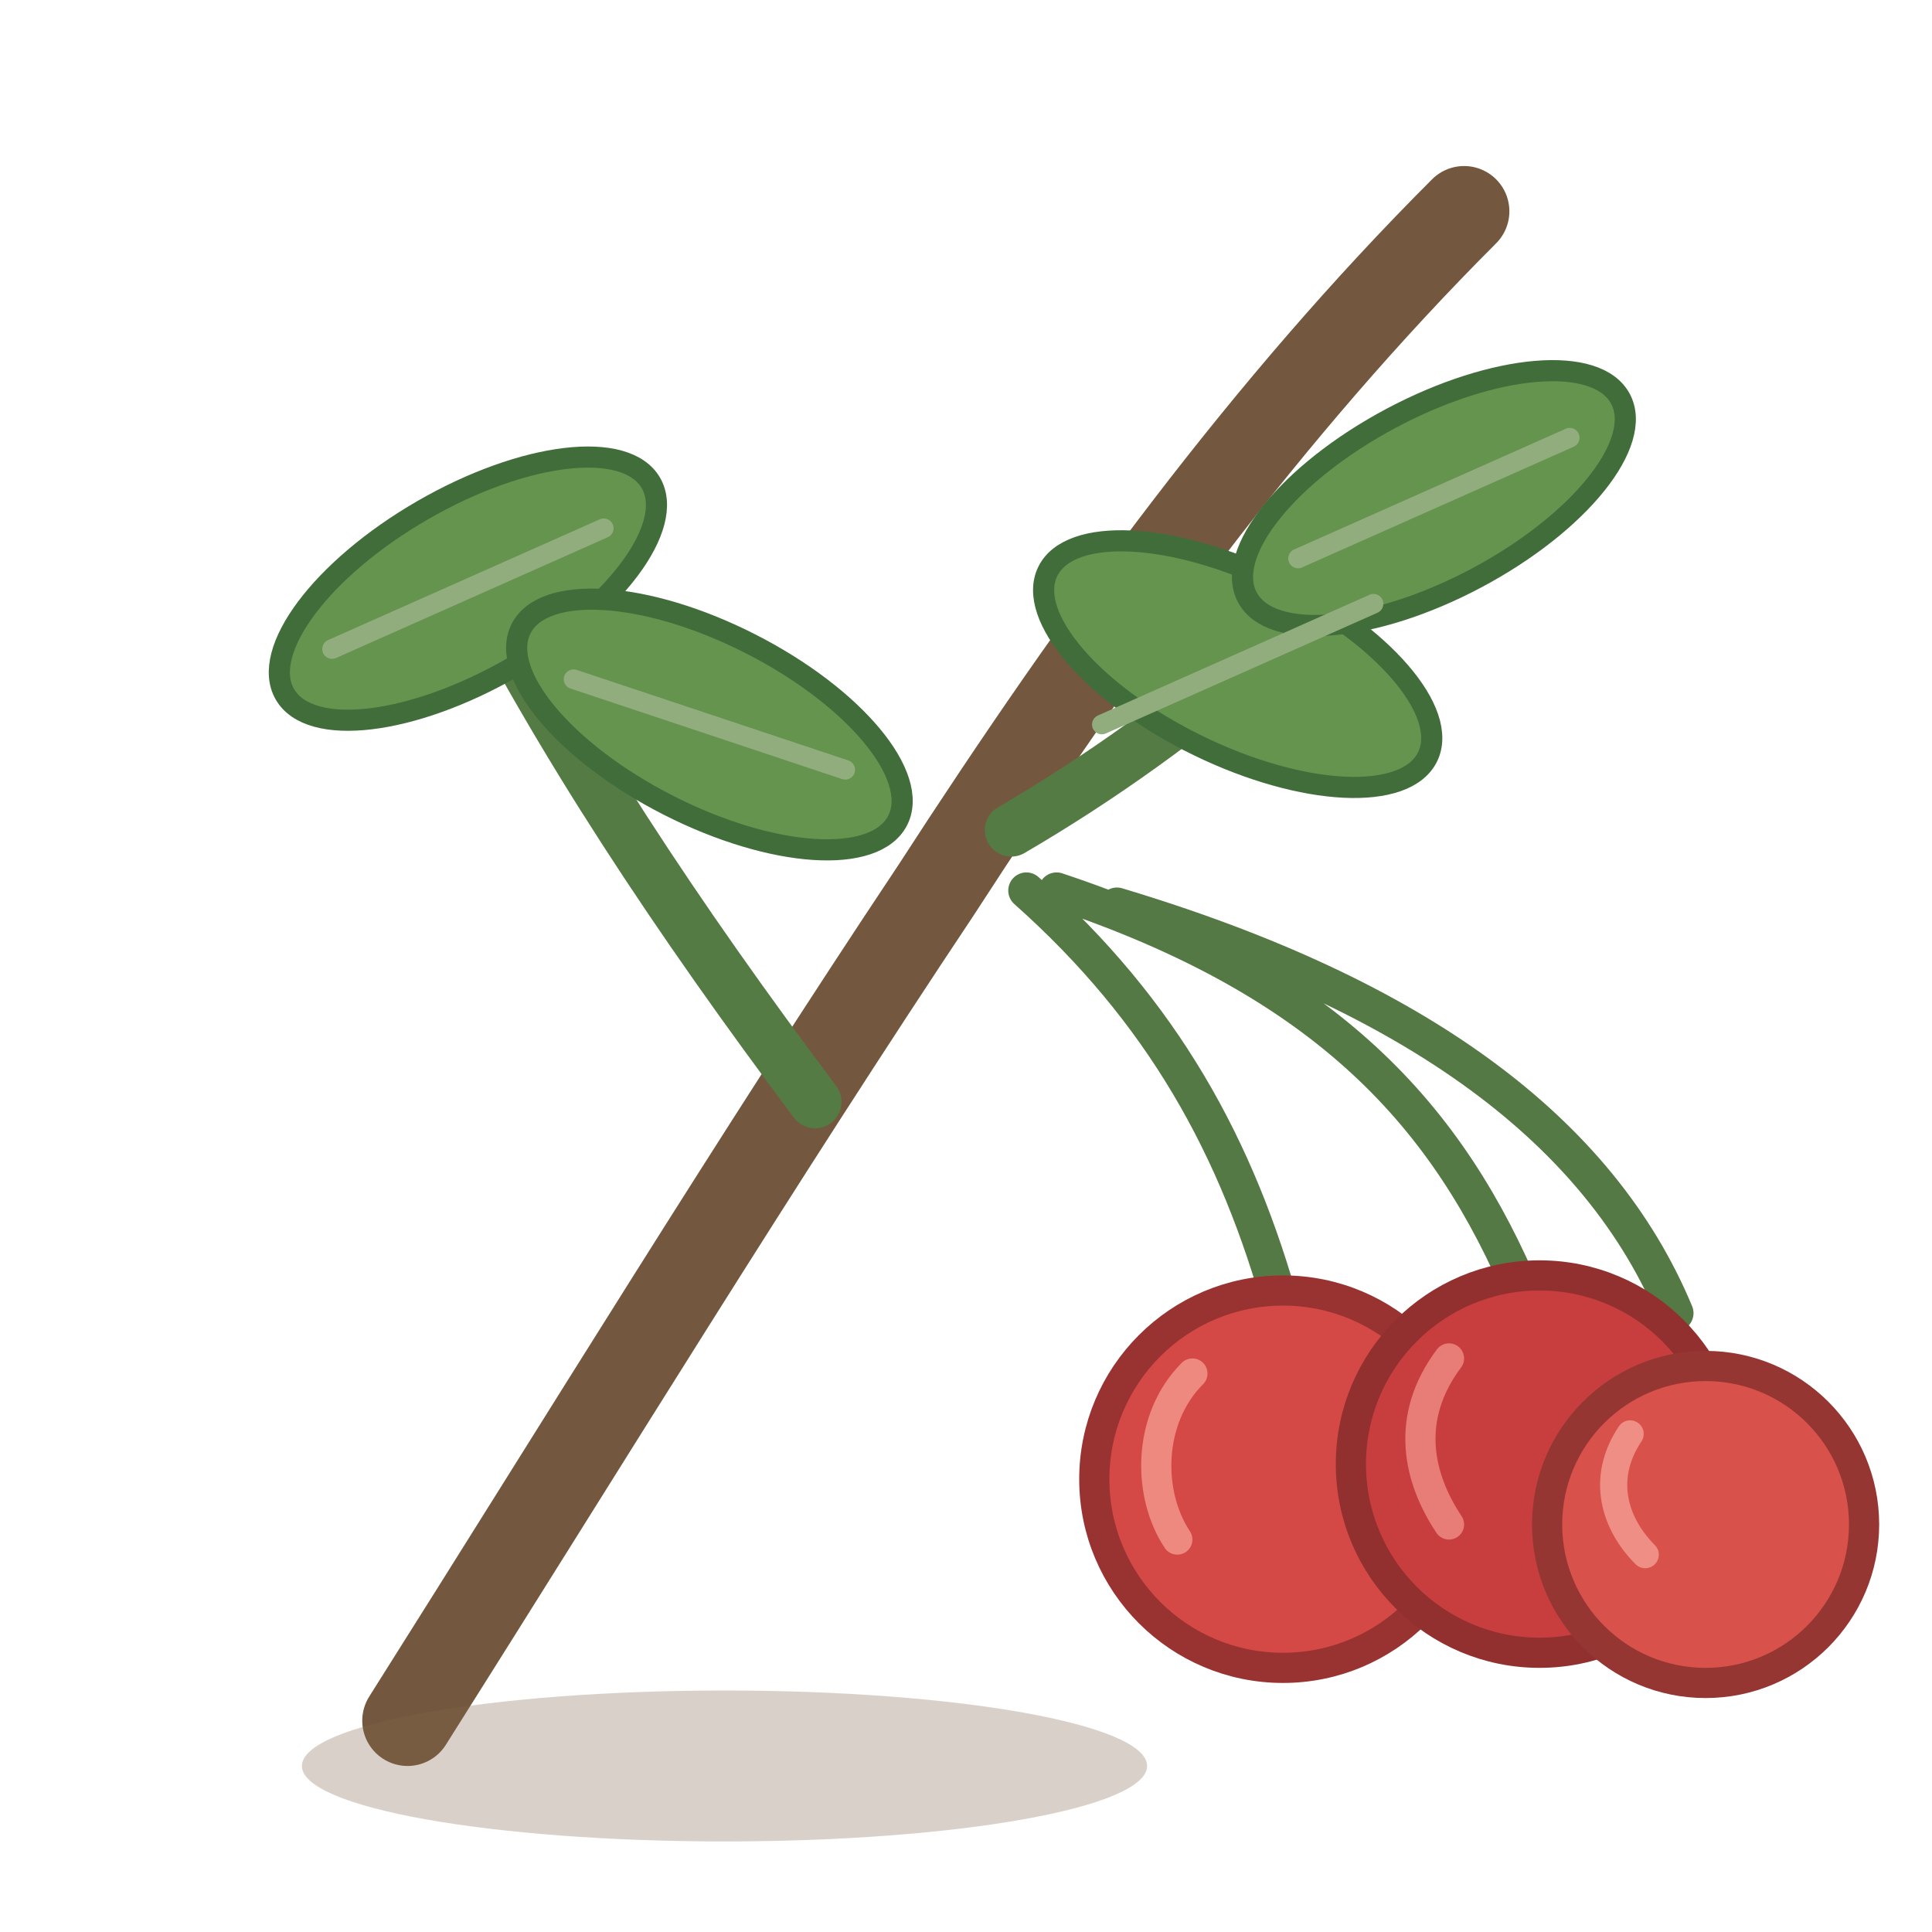
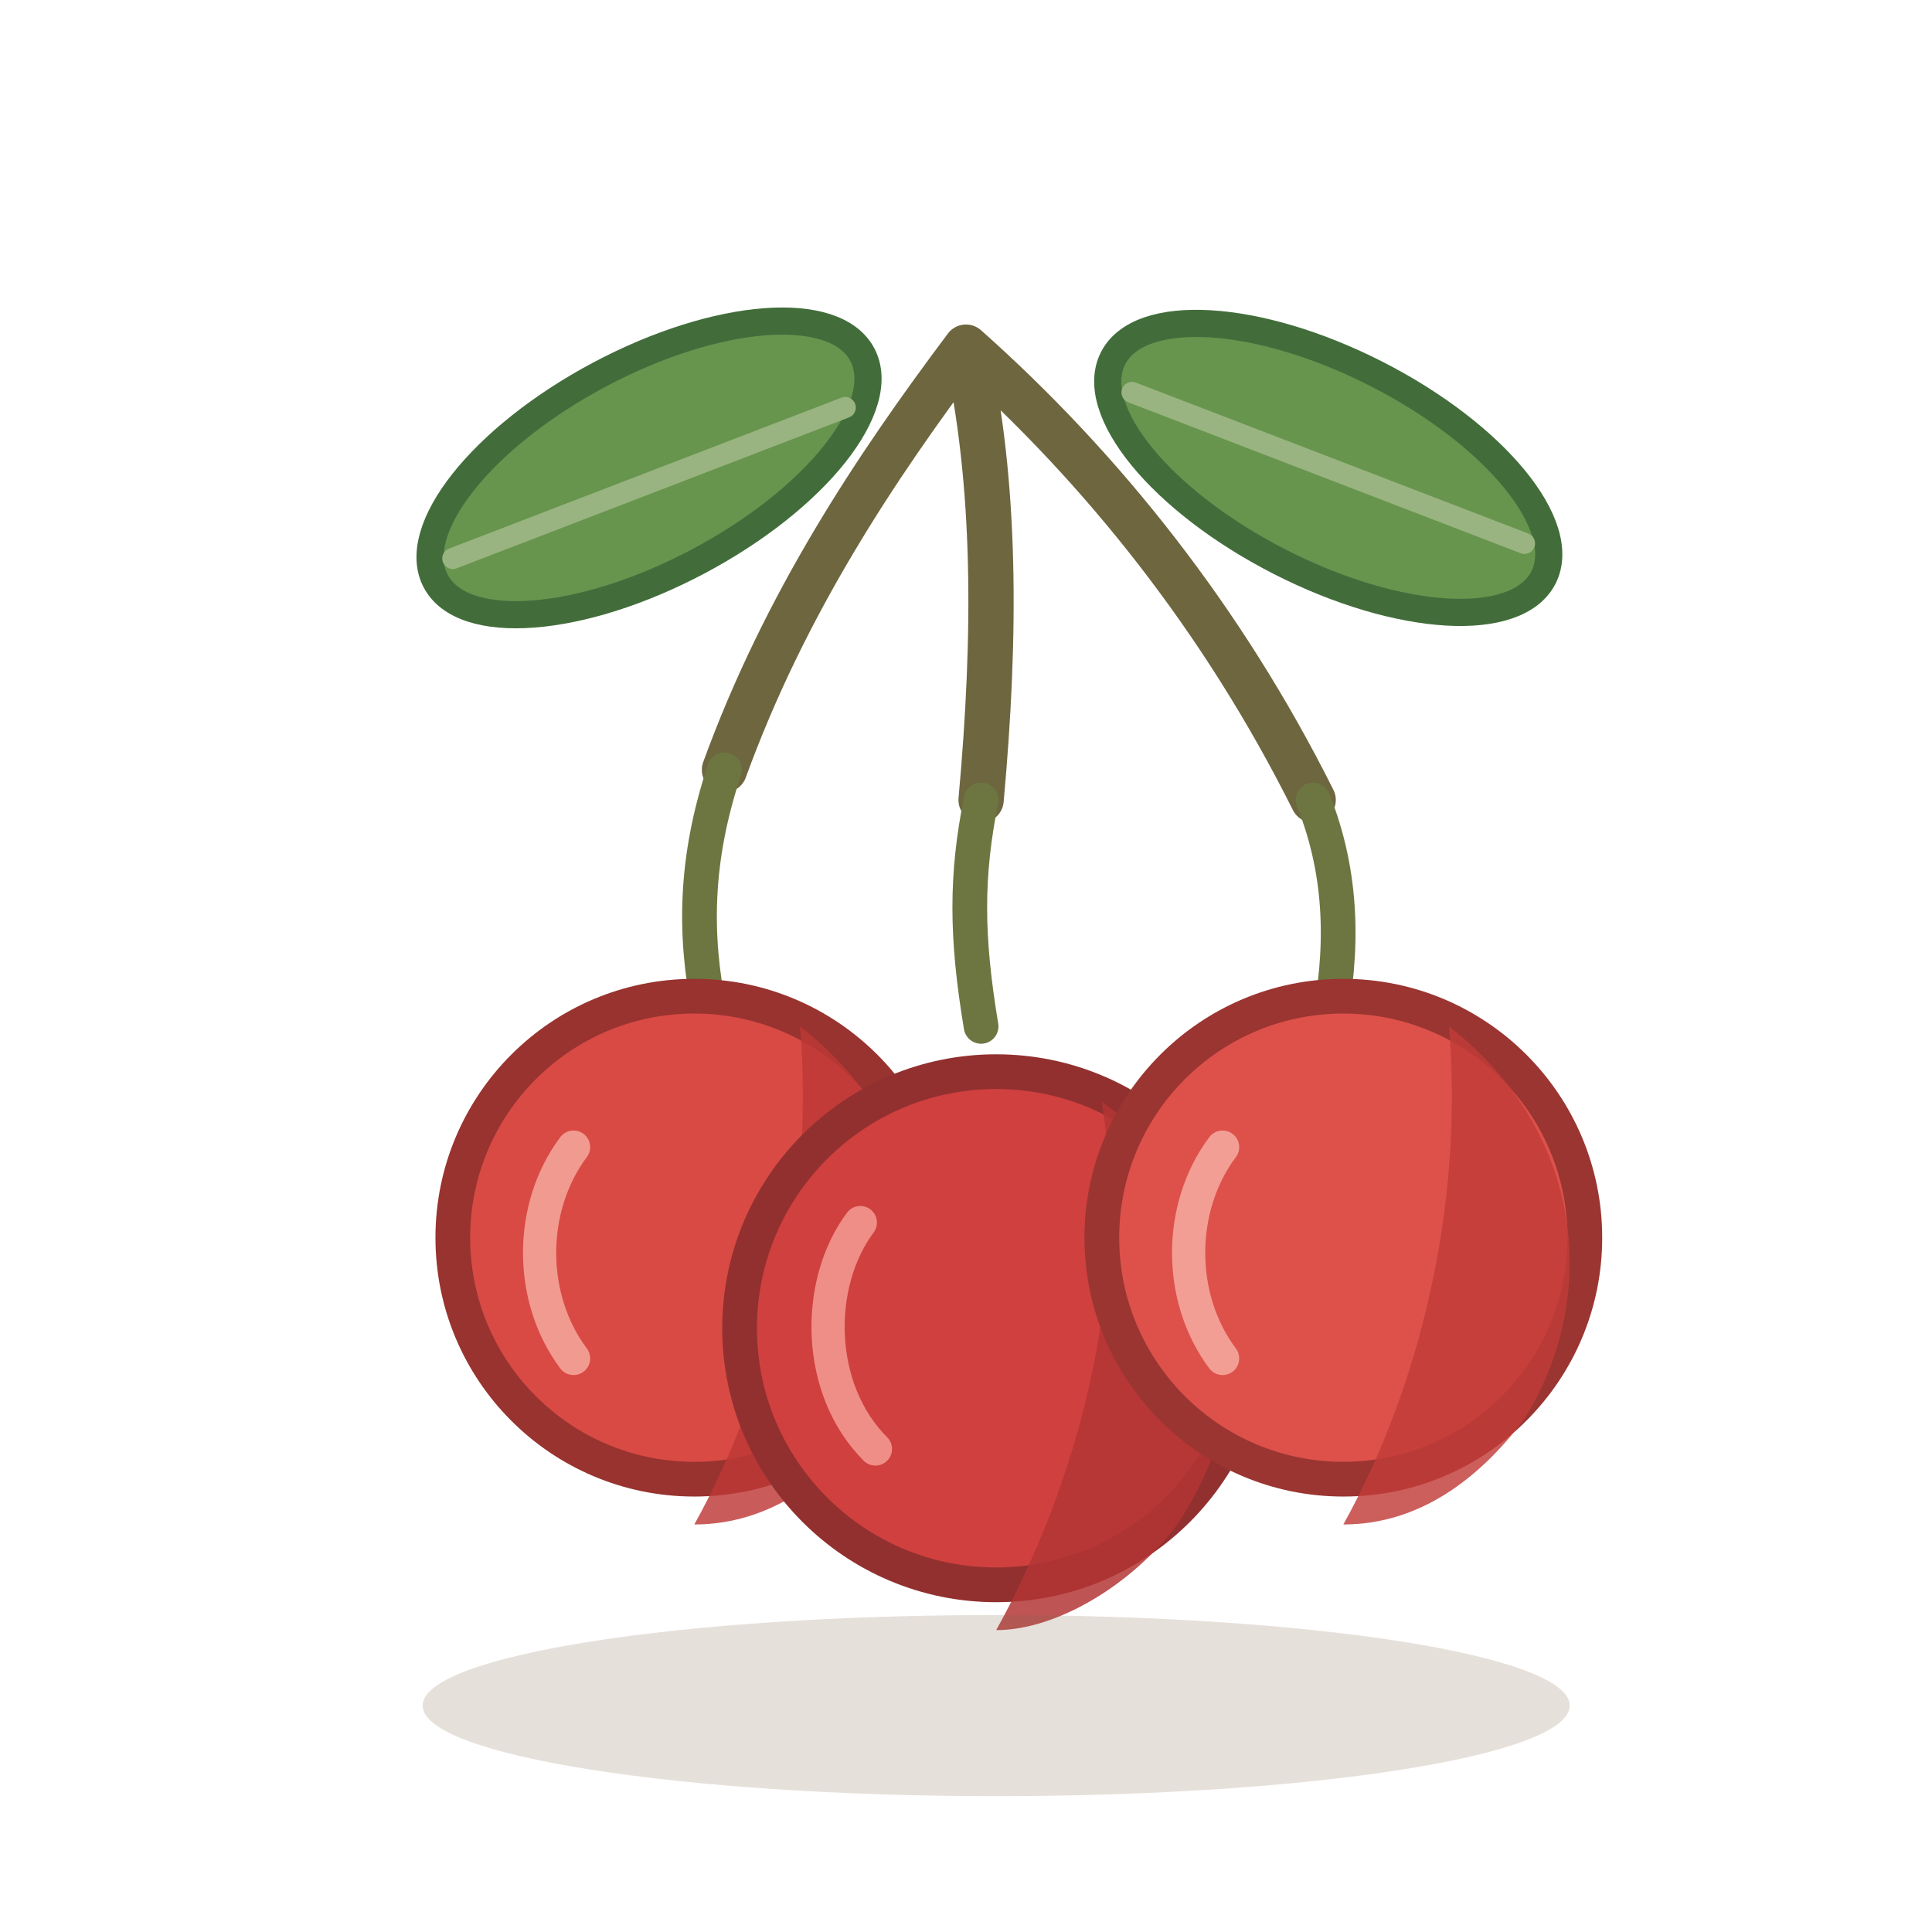
<svg xmlns="http://www.w3.org/2000/svg" viewBox="0 0 128 128" role="img" aria-labelledby="title desc">
-   <path d="M27 114        C39 95 50 77 62 59        C73 42 84 27 97 14" fill="none" stroke="#73583f" stroke-width="6" stroke-linecap="round" />
-   <path d="M54 73        C45 61 37 49 31 37" fill="none" stroke="#557b45" stroke-width="3.5" stroke-linecap="round" />
-   <path d="M67 55        C79 48 89 39 98 29" fill="none" stroke="#557b45" stroke-width="3.5" stroke-linecap="round" />
-   <g fill="#65944e" stroke="#416d3b" stroke-width="1.4">
-     <ellipse cx="31" cy="39" rx="14" ry="6" transform="rotate(-30 31 39)">
-     </ellipse>
-     <ellipse cx="47" cy="48" rx="14" ry="6" transform="rotate(27 47 48)">
-     </ellipse>
-     <ellipse cx="82" cy="44" rx="14" ry="6" transform="rotate(26 82 44)">
-     </ellipse>
-     <ellipse cx="95" cy="33" rx="14" ry="6" transform="rotate(-28 95 33)">
-     </ellipse>
-   </g>
-   <g fill="none" stroke="#92ad7d" stroke-width="1.3" stroke-linecap="round">
-     <path d="M22 43 L40 35" />
-     <path d="M38 45 L56 51" />
-     <path d="M73 48 L91 40" />
-     <path d="M86 37 L104 29" />
-   </g>
-   <path d="M68 59        C77 67 82 76 85 87         M70 59        C88 65 96 74 101 86         M74 60        C94 66 106 75 111 87" fill="none" stroke="#547944" stroke-width="2.4" stroke-linecap="round" />
-   <circle cx="85" cy="98" r="12.5" fill="#d44845" stroke="#993332" stroke-width="2">
+   <ellipse cx="43" cy="31" rx="16" ry="7" transform="rotate(-28 43 31)" fill="#67954e" stroke="#426d3b" stroke-width="1.8">
+   </ellipse>
+   <path d="M30 37 L56 27" fill="none" stroke="#99b480" stroke-width="1.4" stroke-linecap="round">
+   </path>
+   <ellipse cx="88" cy="31" rx="16" ry="7" transform="rotate(27 88 31)" fill="#67954e" stroke="#426d3b" stroke-width="1.8">
+   </ellipse>
+   <path d="M75 26 L101 36" fill="none" stroke="#99b480" stroke-width="1.4" stroke-linecap="round">
+   </path>
+   <path d="M64 23        C58 31 52 40 48 51         M64 23        C66 32 66 42 65 53         M64 23        C73 31 81 41 87 53" fill="none" stroke="#6d663f" stroke-width="3" stroke-linecap="round">
+   </path>
+   <path d="M48 51        C46 57 46 62 47 67" fill="none" stroke="#6d7640" stroke-width="2.3" stroke-linecap="round">
+   </path>
+   <path d="M65 53        C64 58 64 62 65 68" fill="none" stroke="#6d7640" stroke-width="2.3" stroke-linecap="round">
+   </path>
+   <path d="M87 53        C89 58 89 63 88 68" fill="none" stroke="#6d7640" stroke-width="2.3" stroke-linecap="round">
+   </path>
+   <circle cx="46" cy="82" r="16" fill="#d94a45" stroke="#98332f" stroke-width="2.3">
  </circle>
-   <path d="M79 91        C76 94 76 99 78 102" fill="none" stroke="#ee8980" stroke-width="2" stroke-linecap="round">
+   <path d="M53 68        C62 75 63 86 58 94        C55 98 51 101 46 101        C51 92 54 80 53 68Z" fill="#bd3836" opacity="0.82">
  </path>
-   <circle cx="102" cy="97" r="12.5" fill="#c83e3e" stroke="#92302f" stroke-width="2">
+   <path d="M38 76        C35 80 35 86 38 90" fill="none" stroke="#f19a90" stroke-width="2.2" stroke-linecap="round">
+   </path>
+   <circle cx="66" cy="88" r="17" fill="#cf403f" stroke="#92302f" stroke-width="2.3">
  </circle>
-   <path d="M96 90        C93 94 94 98 96 101" fill="none" stroke="#e87c76" stroke-width="2" stroke-linecap="round">
+   <path d="M73 73        C83 80 84 92 78 101        C75 105 70 108 66 108        C71 99 75 86 73 73Z" fill="#b33434" opacity="0.84">
  </path>
-   <circle cx="113" cy="101" r="10.5" fill="#d9514b" stroke="#963632" stroke-width="2">
+   <path d="M57 81        C54 85 54 92 58 96" fill="none" stroke="#ef8e87" stroke-width="2.2" stroke-linecap="round">
+   </path>
+   <circle cx="89" cy="82" r="16" fill="#dd514a" stroke="#9a3531" stroke-width="2.3">
  </circle>
-   <path d="M108 95        C106 98 107 101 109 103" fill="none" stroke="#ee8e84" stroke-width="1.8" stroke-linecap="round">
+   <path d="M96 68        C105 75 106 86 101 94        C98 98 94 101 89 101        C94 92 97 80 96 68Z" fill="#c13b38" opacity="0.82">
  </path>
-   <ellipse cx="48" cy="117" rx="28" ry="5" fill="#81664a" opacity="0.3">
+   <path d="M81 76        C78 80 78 86 81 90" fill="none" stroke="#f39e94" stroke-width="2.2" stroke-linecap="round">
+   </path>
+   <ellipse cx="66" cy="113" rx="38" ry="6" fill="#81664a" opacity="0.2">
  </ellipse>
</svg>
